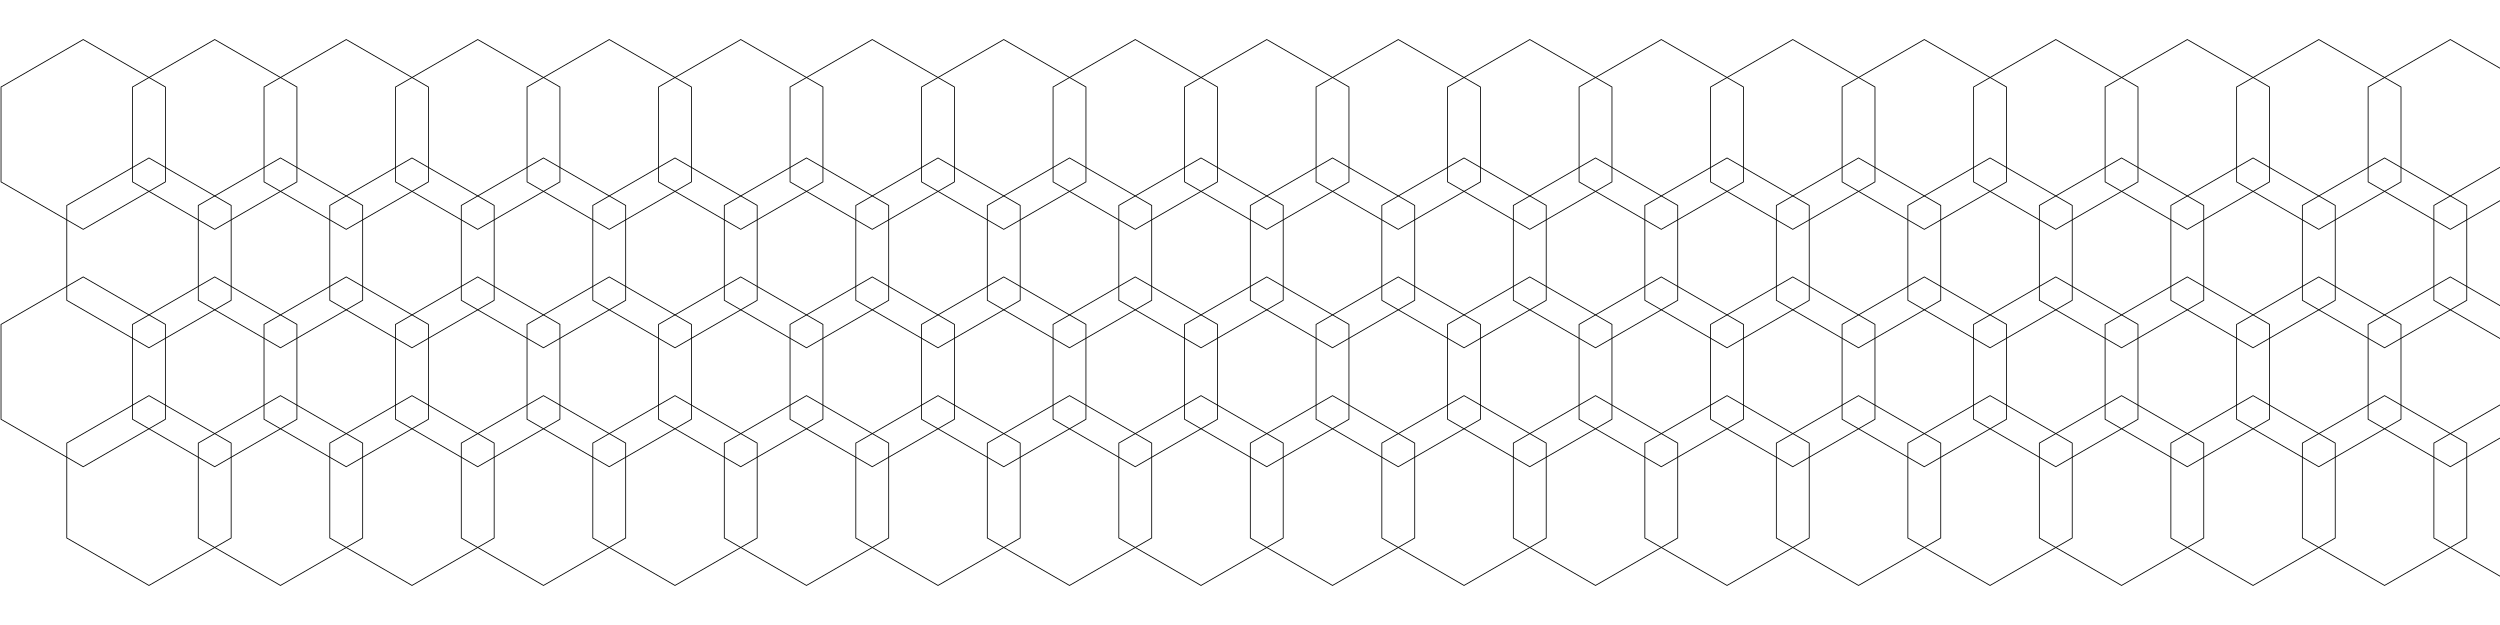
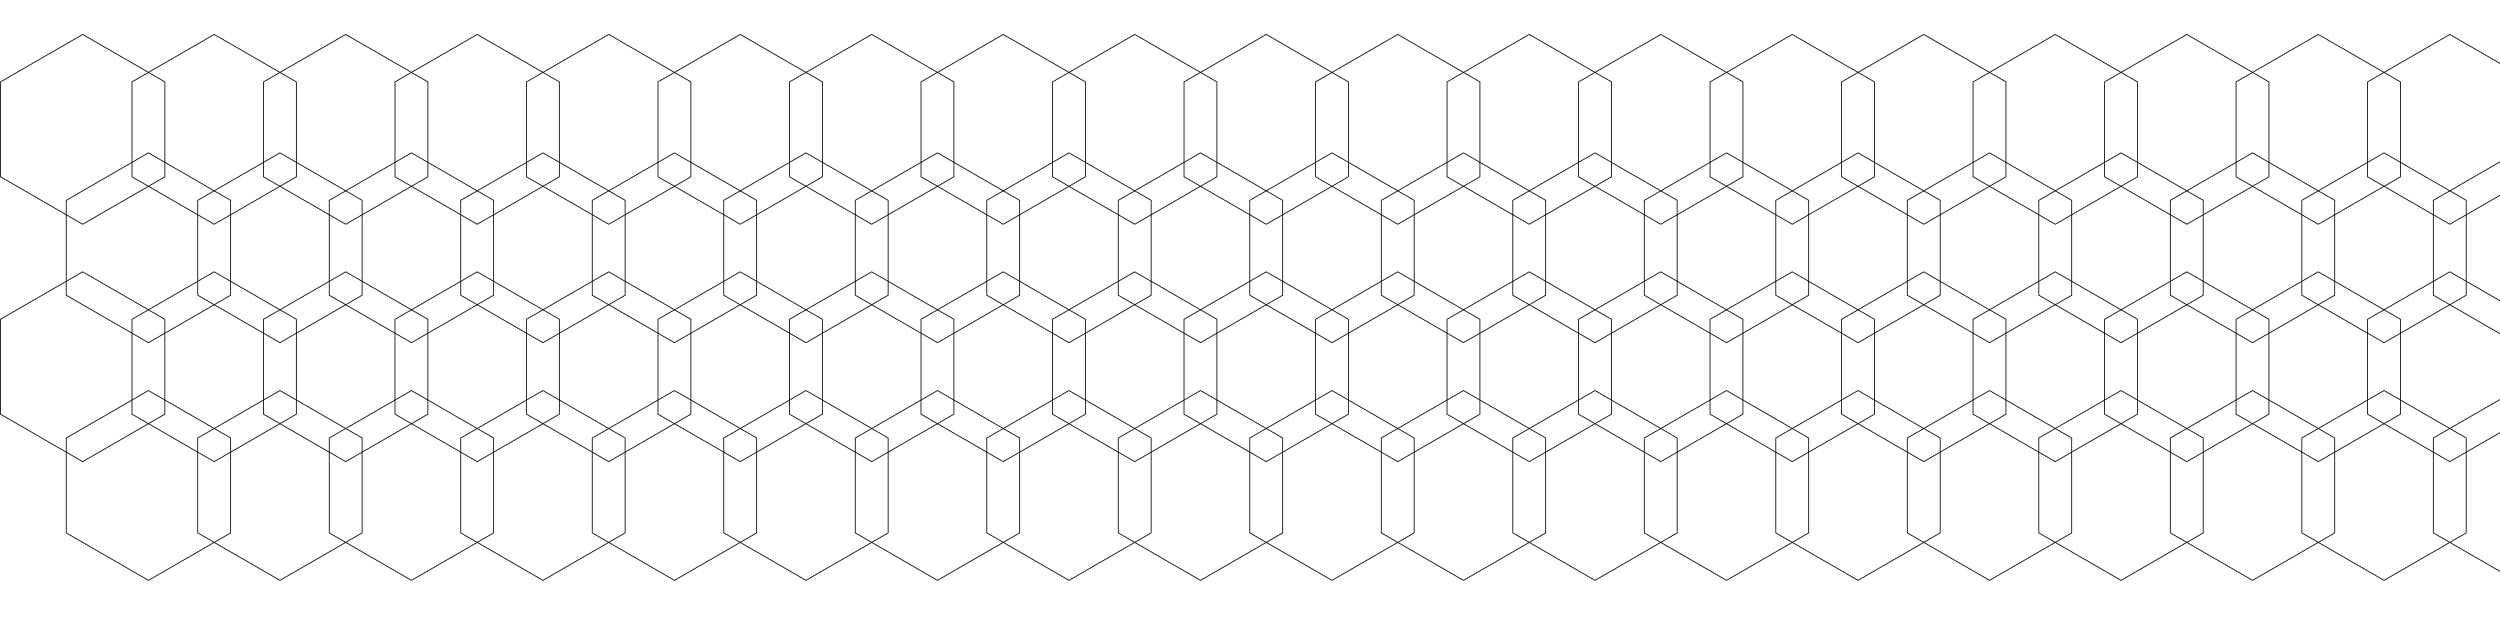
- <svg xmlns="http://www.w3.org/2000/svg" version="1.1" id="Layer_1" x="0px" y="0px" width="3200px" height="800px" viewBox="0 0 3200 800" enable-background="new 0 0 3200 800" xml:space="preserve">
+ <svg xmlns="http://www.w3.org/2000/svg" version="1.1" id="Layer_1" x="0px" y="0px" width="4096" height="1024" viewBox="0 0 4096 1024" enable-background="new 0 0 3200 800" xml:space="preserve">
  <defs id="defs10762" />
-   <g id="g11436" transform="matrix(1.006068,0,0,1.006068,-0.00468691,1.729489)">
-     <polygon transform="matrix(1.045698,0,0,1.045698,1.295193,57.93727)" id="polygon10598" points="180.013,655.266 80.014,597.531 80.014,482.061 180.013,424.326 280.014,482.061 280.014,597.531 " stroke-miterlimit="10" style="fill:none;stroke:#000000;stroke-miterlimit:10" />
-     <polygon transform="matrix(1.045698,0,0,1.045698,1.295193,57.93727)" id="polygon10600" points="340.013,655.266 240.014,597.531 240.014,482.061 340.013,424.326 440.014,482.061 440.014,597.531 " stroke-miterlimit="10" style="fill:none;stroke:#000000;stroke-miterlimit:10" />
-     <polygon transform="matrix(1.045698,0,0,1.045698,1.295193,57.93727)" id="polygon10602" points="500.013,655.266 400.014,597.531 400.014,482.061 500.013,424.326 600.014,482.061 600.014,597.531 " stroke-miterlimit="10" style="fill:none;stroke:#000000;stroke-miterlimit:10" />
-     <polygon transform="matrix(1.045698,0,0,1.045698,1.295193,57.93727)" id="polygon10604" points="660.014,655.266 560.014,597.531 560.014,482.061 660.014,424.326 760.014,482.061 760.014,597.531 " stroke-miterlimit="10" style="fill:none;stroke:#000000;stroke-miterlimit:10" />
-     <polygon transform="matrix(1.045698,0,0,1.045698,1.295193,57.93727)" id="polygon10606" points="820.013,655.266 720.014,597.531 720.014,482.061 820.013,424.326 920.014,482.061 920.014,597.531 " stroke-miterlimit="10" style="fill:none;stroke:#000000;stroke-miterlimit:10" />
-     <polygon transform="matrix(1.045698,0,0,1.045698,1.295193,57.93727)" id="polygon10608" points="980.013,655.266 880.014,597.531 880.014,482.061 980.013,424.326 1080.014,482.061 1080.014,597.531 " stroke-miterlimit="10" style="fill:none;stroke:#000000;stroke-miterlimit:10" />
-     <polygon transform="matrix(1.045698,0,0,1.045698,1.295193,57.93727)" id="polygon10610" points="1140.014,655.266 1040.014,597.531 1040.014,482.061 1140.014,424.326 1240.014,482.061 1240.014,597.531 " stroke-miterlimit="10" style="fill:none;stroke:#000000;stroke-miterlimit:10" />
-     <polygon transform="matrix(1.045698,0,0,1.045698,1.295193,57.93727)" id="polygon10612" points="1300.014,655.266 1200.014,597.531 1200.014,482.061 1300.014,424.326 1400.014,482.061 1400.014,597.531 " stroke-miterlimit="10" style="fill:none;stroke:#000000;stroke-miterlimit:10" />
-     <polygon transform="matrix(1.045698,0,0,1.045698,1.295193,57.93727)" id="polygon10614" points="1460.013,655.266 1360.014,597.531 1360.014,482.061 1460.013,424.326 1560.014,482.061 1560.014,597.531 " stroke-miterlimit="10" style="fill:none;stroke:#000000;stroke-miterlimit:10" />
-     <polygon transform="matrix(1.045698,0,0,1.045698,1.295193,57.93727)" id="polygon10616" points="1620.014,655.266 1520.014,597.531 1520.014,482.061 1620.014,424.326 1720.014,482.061 1720.014,597.531 " stroke-miterlimit="10" style="fill:none;stroke:#000000;stroke-miterlimit:10" />
-     <polygon transform="matrix(1.045698,0,0,1.045698,1.295193,57.93727)" id="polygon10618" points="1780.014,655.266 1680.014,597.531 1680.014,482.061 1780.014,424.326 1880.014,482.061 1880.014,597.531 " stroke-miterlimit="10" style="fill:none;stroke:#000000;stroke-miterlimit:10" />
-     <polygon transform="matrix(1.045698,0,0,1.045698,1.295193,57.93727)" id="polygon10620" points="1940.014,655.266 1840.014,597.531 1840.014,482.061 1940.014,424.326 2040.014,482.061 2040.014,597.531 " stroke-miterlimit="10" style="fill:none;stroke:#000000;stroke-miterlimit:10" />
-     <polygon transform="matrix(1.045698,0,0,1.045698,1.295193,57.93727)" id="polygon10622" points="2100.014,655.266 2000.014,597.531 2000.014,482.061 2100.014,424.326 2200.014,482.061 2200.014,597.531 " stroke-miterlimit="10" style="fill:none;stroke:#000000;stroke-miterlimit:10" />
-     <polygon transform="matrix(1.045698,0,0,1.045698,1.295193,57.93727)" id="polygon10624" points="2260.014,655.266 2160.014,597.531 2160.014,482.061 2260.014,424.326 2360.014,482.061 2360.014,597.531 " stroke-miterlimit="10" style="fill:none;stroke:#000000;stroke-miterlimit:10" />
-     <polygon transform="matrix(1.045698,0,0,1.045698,1.295193,57.93727)" id="polygon10626" points="2420.014,655.266 2320.014,597.531 2320.014,482.061 2420.014,424.326 2520.014,482.061 2520.014,597.531 " stroke-miterlimit="10" style="fill:none;stroke:#000000;stroke-miterlimit:10" />
-     <polygon transform="matrix(1.045698,0,0,1.045698,1.295193,57.93727)" id="polygon10628" points="2580.014,655.266 2480.014,597.531 2480.014,482.061 2580.014,424.326 2680.014,482.061 2680.014,597.531 " stroke-miterlimit="10" style="fill:none;stroke:#000000;stroke-miterlimit:10" />
-     <polygon transform="matrix(1.045698,0,0,1.045698,1.295193,57.93727)" id="polygon10630" points="2740.014,655.266 2640.014,597.531 2640.014,482.061 2740.014,424.326 2840.014,482.061 2840.014,597.531 " stroke-miterlimit="10" style="fill:none;stroke:#000000;stroke-miterlimit:10" />
-     <polygon transform="matrix(1.045698,0,0,1.045698,1.295193,57.93727)" id="polygon10632" points="2900.014,655.266 2800.014,597.531 2800.014,482.061 2900.014,424.326 3000.014,482.061 3000.014,597.531 " stroke-miterlimit="10" style="fill:none;stroke:#000000;stroke-miterlimit:10" />
-     <polygon transform="matrix(1.045698,0,0,1.045698,1.295193,57.93727)" id="polygon10634" points="3060.014,655.266 2960.014,597.531 2960.014,482.061 3060.014,424.326 3160.014,482.061 3160.014,597.531 " stroke-miterlimit="10" style="fill:none;stroke:#000000;stroke-miterlimit:10" />
-     <polygon style="fill:none;stroke:#000000;stroke-miterlimit:10" transform="matrix(1.045698,0,0,1.045698,1.295193,57.93727)" stroke-miterlimit="10" points="200,337.619 200,453.09 100,510.824 0,453.09 0,337.619 100,279.884 " id="polygon10638" />
-     <polygon style="fill:none;stroke:#000000;stroke-miterlimit:10" transform="matrix(1.045698,0,0,1.045698,1.295193,57.93727)" stroke-miterlimit="10" points="360,337.619 360,453.09 260,510.824 160,453.09 160,337.619 260,279.884 " id="polygon10640" />
-     <polygon style="fill:none;stroke:#000000;stroke-miterlimit:10" transform="matrix(1.045698,0,0,1.045698,1.295193,57.93727)" stroke-miterlimit="10" points="520,337.619 520,453.09 420,510.824 320,453.09 320,337.619 420,279.884 " id="polygon10642" />
-     <polygon style="fill:none;stroke:#000000;stroke-miterlimit:10" transform="matrix(1.045698,0,0,1.045698,1.295193,57.93727)" stroke-miterlimit="10" points="680,337.619 680,453.09 580,510.824 480,453.09 480,337.619 580,279.884 " id="polygon10644" />
-     <polygon style="fill:none;stroke:#000000;stroke-miterlimit:10" transform="matrix(1.045698,0,0,1.045698,1.295193,57.93727)" stroke-miterlimit="10" points="840,337.619 840,453.09 740,510.824 640,453.09 640,337.619 740,279.884 " id="polygon10646" />
-     <polygon style="fill:none;stroke:#000000;stroke-miterlimit:10" transform="matrix(1.045698,0,0,1.045698,1.295193,57.93727)" stroke-miterlimit="10" points="1000,337.619 1000,453.09 900,510.824 800,453.09 800,337.619 900,279.884 " id="polygon10648" />
-     <polygon style="fill:none;stroke:#000000;stroke-miterlimit:10" transform="matrix(1.045698,0,0,1.045698,1.295193,57.93727)" stroke-miterlimit="10" points="1160,337.619 1160,453.09 1060,510.824 960,453.09 960,337.619 1060,279.884 " id="polygon10650" />
-     <polygon style="fill:none;stroke:#000000;stroke-miterlimit:10" transform="matrix(1.045698,0,0,1.045698,1.295193,57.93727)" stroke-miterlimit="10" points="1320,337.619 1320,453.09 1220,510.824 1120,453.09 1120,337.619 1220,279.884 " id="polygon10652" />
-     <polygon style="fill:none;stroke:#000000;stroke-miterlimit:10" transform="matrix(1.045698,0,0,1.045698,1.295193,57.93727)" stroke-miterlimit="10" points="1480,337.619 1480,453.09 1380,510.824 1280,453.09 1280,337.619 1380,279.884 " id="polygon10654" />
-     <polygon style="fill:none;stroke:#000000;stroke-miterlimit:10" transform="matrix(1.045698,0,0,1.045698,1.295193,57.93727)" stroke-miterlimit="10" points="1640,337.619 1640,453.09 1540,510.824 1440,453.09 1440,337.619 1540,279.884 " id="polygon10656" />
-     <polygon style="fill:none;stroke:#000000;stroke-miterlimit:10" transform="matrix(1.045698,0,0,1.045698,1.295193,57.93727)" stroke-miterlimit="10" points="1800,337.619 1800,453.09 1700,510.824 1600,453.09 1600,337.619 1700,279.884 " id="polygon10658" />
-     <polygon style="fill:none;stroke:#000000;stroke-miterlimit:10" transform="matrix(1.045698,0,0,1.045698,1.295193,57.93727)" stroke-miterlimit="10" points="1960,337.619 1960,453.09 1860,510.824 1760,453.09 1760,337.619 1860,279.884 " id="polygon10660" />
-     <polygon style="fill:none;stroke:#000000;stroke-miterlimit:10" transform="matrix(1.045698,0,0,1.045698,1.295193,57.93727)" stroke-miterlimit="10" points="2120,337.619 2120,453.09 2020,510.824 1920,453.09 1920,337.619 2020,279.884 " id="polygon10662" />
-     <polygon style="fill:none;stroke:#000000;stroke-miterlimit:10" transform="matrix(1.045698,0,0,1.045698,1.295193,57.93727)" stroke-miterlimit="10" points="2280,337.619 2280,453.09 2180,510.824 2080,453.09 2080,337.619 2180,279.884 " id="polygon10664" />
-     <polygon style="fill:none;stroke:#000000;stroke-miterlimit:10" transform="matrix(1.045698,0,0,1.045698,1.295193,57.93727)" stroke-miterlimit="10" points="2440,337.619 2440,453.09 2340,510.824 2240,453.09 2240,337.619 2340,279.884 " id="polygon10666" />
-     <polygon style="fill:none;stroke:#000000;stroke-miterlimit:10" transform="matrix(1.045698,0,0,1.045698,1.295193,57.93727)" stroke-miterlimit="10" points="2600,337.619 2600,453.09 2500,510.824 2400,453.09 2400,337.619 2500,279.884 " id="polygon10668" />
-     <polygon style="fill:none;stroke:#000000;stroke-miterlimit:10" transform="matrix(1.045698,0,0,1.045698,1.295193,57.93727)" stroke-miterlimit="10" points="2760,337.619 2760,453.09 2660,510.824 2560,453.09 2560,337.619 2660,279.884 " id="polygon10670" />
-     <polygon style="fill:none;stroke:#000000;stroke-miterlimit:10" transform="matrix(1.045698,0,0,1.045698,1.295193,57.93727)" stroke-miterlimit="10" points="2920,337.619 2920,453.09 2820,510.824 2720,453.09 2720,337.619 2820,279.884 " id="polygon10672" />
-     <polygon style="fill:none;stroke:#000000;stroke-miterlimit:10" transform="matrix(1.045698,0,0,1.045698,1.295193,57.93727)" stroke-miterlimit="10" points="3080,337.619 3080,453.09 2980,510.824 2880,453.09 2880,337.619 2980,279.884 " id="polygon10674" />
-     <polygon transform="matrix(1.045698,0,0,1.045698,1.295193,57.93727)" id="polygon10680" points="180.013,366.089 80.014,308.355 80.014,192.884 180.013,135.15 280.014,192.884 280.014,308.355 " stroke-miterlimit="10" style="fill:none;stroke:#000000;stroke-miterlimit:10" />
-     <polygon transform="matrix(1.045698,0,0,1.045698,1.295193,57.93727)" id="polygon10682" points="340.013,366.089 240.014,308.355 240.014,192.884 340.013,135.15 440.014,192.884 440.014,308.355 " stroke-miterlimit="10" style="fill:none;stroke:#000000;stroke-miterlimit:10" />
-     <polygon transform="matrix(1.045698,0,0,1.045698,1.295193,57.93727)" id="polygon10684" points="500.013,366.089 400.014,308.355 400.014,192.884 500.013,135.15 600.014,192.884 600.014,308.355 " stroke-miterlimit="10" style="fill:none;stroke:#000000;stroke-miterlimit:10" />
-     <polygon transform="matrix(1.045698,0,0,1.045698,1.295193,57.93727)" id="polygon10686" points="660.014,366.089 560.014,308.355 560.014,192.884 660.014,135.15 760.014,192.884 760.014,308.355 " stroke-miterlimit="10" style="fill:none;stroke:#000000;stroke-miterlimit:10" />
-     <polygon transform="matrix(1.045698,0,0,1.045698,1.295193,57.93727)" id="polygon10688" points="820.013,366.089 720.014,308.355 720.014,192.884 820.013,135.15 920.014,192.884 920.014,308.355 " stroke-miterlimit="10" style="fill:none;stroke:#000000;stroke-miterlimit:10" />
-     <polygon transform="matrix(1.045698,0,0,1.045698,1.295193,57.93727)" id="polygon10690" points="980.013,366.089 880.014,308.355 880.014,192.884 980.013,135.15 1080.014,192.884 1080.014,308.355 " stroke-miterlimit="10" style="fill:none;stroke:#000000;stroke-miterlimit:10" />
-     <polygon transform="matrix(1.045698,0,0,1.045698,1.295193,57.93727)" id="polygon10692" points="1140.014,366.089 1040.014,308.355 1040.014,192.884 1140.014,135.15 1240.014,192.884 1240.014,308.355 " stroke-miterlimit="10" style="fill:none;stroke:#000000;stroke-miterlimit:10" />
-     <polygon transform="matrix(1.045698,0,0,1.045698,1.295193,57.93727)" id="polygon10694" points="1300.014,366.089 1200.014,308.355 1200.014,192.884 1300.014,135.15 1400.014,192.884 1400.014,308.355 " stroke-miterlimit="10" style="fill:none;stroke:#000000;stroke-miterlimit:10" />
-     <polygon transform="matrix(1.045698,0,0,1.045698,1.295193,57.93727)" id="polygon10696" points="1460.013,366.089 1360.014,308.355 1360.014,192.884 1460.013,135.15 1560.014,192.884 1560.014,308.355 " stroke-miterlimit="10" style="fill:none;stroke:#000000;stroke-miterlimit:10" />
-     <polygon transform="matrix(1.045698,0,0,1.045698,1.295193,57.93727)" id="polygon10698" points="1620.014,366.089 1520.014,308.355 1520.014,192.884 1620.014,135.15 1720.014,192.884 1720.014,308.355 " stroke-miterlimit="10" style="fill:none;stroke:#000000;stroke-miterlimit:10" />
-     <polygon transform="matrix(1.045698,0,0,1.045698,1.295193,57.93727)" id="polygon10700" points="1780.014,366.089 1680.014,308.355 1680.014,192.884 1780.014,135.15 1880.014,192.884 1880.014,308.355 " stroke-miterlimit="10" style="fill:none;stroke:#000000;stroke-miterlimit:10" />
-     <polygon transform="matrix(1.045698,0,0,1.045698,1.295193,57.93727)" id="polygon10702" points="1940.014,366.089 1840.014,308.355 1840.014,192.884 1940.014,135.15 2040.014,192.884 2040.014,308.355 " stroke-miterlimit="10" style="fill:none;stroke:#000000;stroke-miterlimit:10" />
-     <polygon transform="matrix(1.045698,0,0,1.045698,1.295193,57.93727)" id="polygon10704" points="2100.014,366.089 2000.014,308.355 2000.014,192.884 2100.014,135.15 2200.014,192.884 2200.014,308.355 " stroke-miterlimit="10" style="fill:none;stroke:#000000;stroke-miterlimit:10" />
-     <polygon transform="matrix(1.045698,0,0,1.045698,1.295193,57.93727)" id="polygon10706" points="2260.014,366.089 2160.014,308.355 2160.014,192.884 2260.014,135.15 2360.014,192.884 2360.014,308.355 " stroke-miterlimit="10" style="fill:none;stroke:#000000;stroke-miterlimit:10" />
-     <polygon transform="matrix(1.045698,0,0,1.045698,1.295193,57.93727)" id="polygon10708" points="2420.014,366.089 2320.014,308.355 2320.014,192.884 2420.014,135.15 2520.014,192.884 2520.014,308.355 " stroke-miterlimit="10" style="fill:none;stroke:#000000;stroke-miterlimit:10" />
-     <polygon transform="matrix(1.045698,0,0,1.045698,1.295193,57.93727)" id="polygon10710" points="2580.014,366.089 2480.014,308.355 2480.014,192.884 2580.014,135.15 2680.014,192.884 2680.014,308.355 " stroke-miterlimit="10" style="fill:none;stroke:#000000;stroke-miterlimit:10" />
-     <polygon transform="matrix(1.045698,0,0,1.045698,1.295193,57.93727)" id="polygon10712" points="2740.014,366.089 2640.014,308.355 2640.014,192.884 2740.014,135.15 2840.014,192.884 2840.014,308.355 " stroke-miterlimit="10" style="fill:none;stroke:#000000;stroke-miterlimit:10" />
-     <polygon transform="matrix(1.045698,0,0,1.045698,1.295193,57.93727)" id="polygon10714" points="2900.014,366.089 2800.014,308.355 2800.014,192.884 2900.014,135.15 3000.014,192.884 3000.014,308.355 " stroke-miterlimit="10" style="fill:none;stroke:#000000;stroke-miterlimit:10" />
-     <polygon transform="matrix(1.045698,0,0,1.045698,1.295193,57.93727)" id="polygon10716" points="3060.014,366.089 2960.014,308.355 2960.014,192.884 3060.014,135.15 3160.014,192.884 3160.014,308.355 " stroke-miterlimit="10" style="fill:none;stroke:#000000;stroke-miterlimit:10" />
-     <polygon style="fill:none;stroke:#000000;stroke-miterlimit:10" transform="matrix(1.045698,0,0,1.045698,1.295193,57.93727)" stroke-miterlimit="10" points="200.014,48.794 200.014,164.265 100.013,222 0.014,164.265 0.014,48.794 100.013,-8.94 " id="polygon10720" />
-     <polygon style="fill:none;stroke:#000000;stroke-miterlimit:10" transform="matrix(1.045698,0,0,1.045698,1.295193,57.93727)" stroke-miterlimit="10" points="360.014,48.794 360.014,164.265 260.013,222 160.014,164.265 160.014,48.794 260.013,-8.94 " id="polygon10722" />
-     <polygon style="fill:none;stroke:#000000;stroke-miterlimit:10" transform="matrix(1.045698,0,0,1.045698,1.295193,57.93727)" stroke-miterlimit="10" points="520.014,48.794 520.014,164.265 420.013,222 320.014,164.265 320.014,48.794 420.013,-8.94 " id="polygon10724" />
-     <polygon style="fill:none;stroke:#000000;stroke-miterlimit:10" transform="matrix(1.045698,0,0,1.045698,1.295193,57.93727)" stroke-miterlimit="10" points="680.014,48.794 680.014,164.265 580.014,222 480.014,164.265 480.014,48.794 580.014,-8.94 " id="polygon10726" />
-     <polygon style="fill:none;stroke:#000000;stroke-miterlimit:10" transform="matrix(1.045698,0,0,1.045698,1.295193,57.93727)" stroke-miterlimit="10" points="840.014,48.794 840.014,164.265 740.013,222 640.014,164.265 640.014,48.794 740.013,-8.94 " id="polygon10728" />
-     <polygon style="fill:none;stroke:#000000;stroke-miterlimit:10" transform="matrix(1.045698,0,0,1.045698,1.295193,57.93727)" stroke-miterlimit="10" points="1000.014,48.794 1000.014,164.265 900.013,222 800.014,164.265 800.014,48.794 900.013,-8.94 " id="polygon10730" />
-     <polygon style="fill:none;stroke:#000000;stroke-miterlimit:10" transform="matrix(1.045698,0,0,1.045698,1.295193,57.93727)" stroke-miterlimit="10" points="1160.014,48.794 1160.014,164.265 1060.014,222 960.014,164.265 960.014,48.794 1060.014,-8.94 " id="polygon10732" />
-     <polygon style="fill:none;stroke:#000000;stroke-miterlimit:10" transform="matrix(1.045698,0,0,1.045698,1.295193,57.93727)" stroke-miterlimit="10" points="1320.014,48.794 1320.014,164.265 1220.014,222 1120.014,164.265 1120.014,48.794 1220.014,-8.94 " id="polygon10734" />
-     <polygon style="fill:none;stroke:#000000;stroke-miterlimit:10" transform="matrix(1.045698,0,0,1.045698,1.295193,57.93727)" stroke-miterlimit="10" points="1480.014,48.794 1480.014,164.265 1380.013,222 1280.014,164.265 1280.014,48.794 1380.013,-8.94 " id="polygon10736" />
-     <polygon style="fill:none;stroke:#000000;stroke-miterlimit:10" transform="matrix(1.045698,0,0,1.045698,1.295193,57.93727)" stroke-miterlimit="10" points="1640.014,48.794 1640.014,164.265 1540.013,222 1440.014,164.265 1440.014,48.794 1540.013,-8.94 " id="polygon10738" />
-     <polygon style="fill:none;stroke:#000000;stroke-miterlimit:10" transform="matrix(1.045698,0,0,1.045698,1.295193,57.93727)" stroke-miterlimit="10" points="1800.014,48.794 1800.014,164.265 1700.014,222 1600.014,164.265 1600.014,48.794 1700.014,-8.94 " id="polygon10740" />
-     <polygon style="fill:none;stroke:#000000;stroke-miterlimit:10" transform="matrix(1.045698,0,0,1.045698,1.295193,57.93727)" stroke-miterlimit="10" points="1960.014,48.794 1960.014,164.265 1860.014,222 1760.014,164.265 1760.014,48.794 1860.014,-8.94 " id="polygon10742" />
-     <polygon style="fill:none;stroke:#000000;stroke-miterlimit:10" transform="matrix(1.045698,0,0,1.045698,1.295193,57.93727)" stroke-miterlimit="10" points="2120.014,48.794 2120.014,164.265 2020.014,222 1920.014,164.265 1920.014,48.794 2020.014,-8.94 " id="polygon10744" />
-     <polygon style="fill:none;stroke:#000000;stroke-miterlimit:10" transform="matrix(1.045698,0,0,1.045698,1.295193,57.93727)" stroke-miterlimit="10" points="2280.014,48.794 2280.014,164.265 2180.014,222 2080.014,164.265 2080.014,48.794 2180.014,-8.94 " id="polygon10746" />
-     <polygon style="fill:none;stroke:#000000;stroke-miterlimit:10" transform="matrix(1.045698,0,0,1.045698,1.295193,57.93727)" stroke-miterlimit="10" points="2440.014,48.794 2440.014,164.265 2340.014,222 2240.014,164.265 2240.014,48.794 2340.014,-8.94 " id="polygon10748" />
-     <polygon style="fill:none;stroke:#000000;stroke-miterlimit:10" transform="matrix(1.045698,0,0,1.045698,1.295193,57.93727)" stroke-miterlimit="10" points="2600.014,48.794 2600.014,164.265 2500.014,222 2400.014,164.265 2400.014,48.794 2500.014,-8.94 " id="polygon10750" />
-     <polygon style="fill:none;stroke:#000000;stroke-miterlimit:10" transform="matrix(1.045698,0,0,1.045698,1.295193,57.93727)" stroke-miterlimit="10" points="2760.014,48.794 2760.014,164.265 2660.014,222 2560.014,164.265 2560.014,48.794 2660.014,-8.94 " id="polygon10752" />
-     <polygon style="fill:none;stroke:#000000;stroke-miterlimit:10" transform="matrix(1.045698,0,0,1.045698,1.295193,57.93727)" stroke-miterlimit="10" points="2920.014,48.794 2920.014,164.265 2820.014,222 2720.014,164.265 2720.014,48.794 2820.014,-8.94 " id="polygon10754" />
-     <polygon style="fill:none;stroke:#000000;stroke-miterlimit:10" transform="matrix(1.045698,0,0,1.045698,1.295193,57.93727)" stroke-miterlimit="10" points="3080.014,48.794 3080.014,164.265 2980.014,222 2880.014,164.265 2880.014,48.794 2980.014,-8.94 " id="polygon10756" />
+   <g id="g11436" transform="matrix(1.287768,0,0,1.287768,-0.8990351,-6.140232)">
+     <polygon transform="matrix(1.045698,0,0,1.045698,1.295193,57.93727)" id="polygon10598" points="80.014,482.061 180.013,424.326 280.014,482.061 280.014,597.531 180.013,655.266 80.014,597.531 " stroke-miterlimit="10" style="fill:none;stroke:#000000;stroke-miterlimit:10" />
+     <polygon transform="matrix(1.045698,0,0,1.045698,1.295193,57.93727)" id="polygon10600" points="240.014,482.061 340.013,424.326 440.014,482.061 440.014,597.531 340.013,655.266 240.014,597.531 " stroke-miterlimit="10" style="fill:none;stroke:#000000;stroke-miterlimit:10" />
+     <polygon transform="matrix(1.045698,0,0,1.045698,1.295193,57.93727)" id="polygon10602" points="400.014,482.061 500.013,424.326 600.014,482.061 600.014,597.531 500.013,655.266 400.014,597.531 " stroke-miterlimit="10" style="fill:none;stroke:#000000;stroke-miterlimit:10" />
+     <polygon transform="matrix(1.045698,0,0,1.045698,1.295193,57.93727)" id="polygon10604" points="560.014,482.061 660.014,424.326 760.014,482.061 760.014,597.531 660.014,655.266 560.014,597.531 " stroke-miterlimit="10" style="fill:none;stroke:#000000;stroke-miterlimit:10" />
+     <polygon transform="matrix(1.045698,0,0,1.045698,1.295193,57.93727)" id="polygon10606" points="720.014,482.061 820.013,424.326 920.014,482.061 920.014,597.531 820.013,655.266 720.014,597.531 " stroke-miterlimit="10" style="fill:none;stroke:#000000;stroke-miterlimit:10" />
+     <polygon transform="matrix(1.045698,0,0,1.045698,1.295193,57.93727)" id="polygon10608" points="880.014,482.061 980.013,424.326 1080.014,482.061 1080.014,597.531 980.013,655.266 880.014,597.531 " stroke-miterlimit="10" style="fill:none;stroke:#000000;stroke-miterlimit:10" />
+     <polygon transform="matrix(1.045698,0,0,1.045698,1.295193,57.93727)" id="polygon10610" points="1040.014,482.061 1140.014,424.326 1240.014,482.061 1240.014,597.531 1140.014,655.266 1040.014,597.531 " stroke-miterlimit="10" style="fill:none;stroke:#000000;stroke-miterlimit:10" />
+     <polygon transform="matrix(1.045698,0,0,1.045698,1.295193,57.93727)" id="polygon10612" points="1200.014,482.061 1300.014,424.326 1400.014,482.061 1400.014,597.531 1300.014,655.266 1200.014,597.531 " stroke-miterlimit="10" style="fill:none;stroke:#000000;stroke-miterlimit:10" />
+     <polygon transform="matrix(1.045698,0,0,1.045698,1.295193,57.93727)" id="polygon10614" points="1360.014,482.061 1460.013,424.326 1560.014,482.061 1560.014,597.531 1460.013,655.266 1360.014,597.531 " stroke-miterlimit="10" style="fill:none;stroke:#000000;stroke-miterlimit:10" />
+     <polygon transform="matrix(1.045698,0,0,1.045698,1.295193,57.93727)" id="polygon10616" points="1520.014,482.061 1620.014,424.326 1720.014,482.061 1720.014,597.531 1620.014,655.266 1520.014,597.531 " stroke-miterlimit="10" style="fill:none;stroke:#000000;stroke-miterlimit:10" />
+     <polygon transform="matrix(1.045698,0,0,1.045698,1.295193,57.93727)" id="polygon10618" points="1680.014,482.061 1780.014,424.326 1880.014,482.061 1880.014,597.531 1780.014,655.266 1680.014,597.531 " stroke-miterlimit="10" style="fill:none;stroke:#000000;stroke-miterlimit:10" />
+     <polygon transform="matrix(1.045698,0,0,1.045698,1.295193,57.93727)" id="polygon10620" points="1840.014,482.061 1940.014,424.326 2040.014,482.061 2040.014,597.531 1940.014,655.266 1840.014,597.531 " stroke-miterlimit="10" style="fill:none;stroke:#000000;stroke-miterlimit:10" />
+     <polygon transform="matrix(1.045698,0,0,1.045698,1.295193,57.93727)" id="polygon10622" points="2000.014,482.061 2100.014,424.326 2200.014,482.061 2200.014,597.531 2100.014,655.266 2000.014,597.531 " stroke-miterlimit="10" style="fill:none;stroke:#000000;stroke-miterlimit:10" />
+     <polygon transform="matrix(1.045698,0,0,1.045698,1.295193,57.93727)" id="polygon10624" points="2160.014,482.061 2260.014,424.326 2360.014,482.061 2360.014,597.531 2260.014,655.266 2160.014,597.531 " stroke-miterlimit="10" style="fill:none;stroke:#000000;stroke-miterlimit:10" />
+     <polygon transform="matrix(1.045698,0,0,1.045698,1.295193,57.93727)" id="polygon10626" points="2320.014,482.061 2420.014,424.326 2520.014,482.061 2520.014,597.531 2420.014,655.266 2320.014,597.531 " stroke-miterlimit="10" style="fill:none;stroke:#000000;stroke-miterlimit:10" />
+     <polygon transform="matrix(1.045698,0,0,1.045698,1.295193,57.93727)" id="polygon10628" points="2480.014,482.061 2580.014,424.326 2680.014,482.061 2680.014,597.531 2580.014,655.266 2480.014,597.531 " stroke-miterlimit="10" style="fill:none;stroke:#000000;stroke-miterlimit:10" />
+     <polygon transform="matrix(1.045698,0,0,1.045698,1.295193,57.93727)" id="polygon10630" points="2640.014,482.061 2740.014,424.326 2840.014,482.061 2840.014,597.531 2740.014,655.266 2640.014,597.531 " stroke-miterlimit="10" style="fill:none;stroke:#000000;stroke-miterlimit:10" />
+     <polygon transform="matrix(1.045698,0,0,1.045698,1.295193,57.93727)" id="polygon10632" points="2800.014,482.061 2900.014,424.326 3000.014,482.061 3000.014,597.531 2900.014,655.266 2800.014,597.531 " stroke-miterlimit="10" style="fill:none;stroke:#000000;stroke-miterlimit:10" />
+     <polygon transform="matrix(1.045698,0,0,1.045698,1.295193,57.93727)" id="polygon10634" points="2960.014,482.061 3060.014,424.326 3160.014,482.061 3160.014,597.531 3060.014,655.266 2960.014,597.531 " stroke-miterlimit="10" style="fill:none;stroke:#000000;stroke-miterlimit:10" />
+     <polygon style="fill:none;stroke:#000000;stroke-miterlimit:10" transform="matrix(1.045698,0,0,1.045698,1.295193,57.93727)" stroke-miterlimit="10" points="100,510.824 0,453.09 0,337.619 100,279.884 200,337.619 200,453.09 " id="polygon10638" />
+     <polygon style="fill:none;stroke:#000000;stroke-miterlimit:10" transform="matrix(1.045698,0,0,1.045698,1.295193,57.93727)" stroke-miterlimit="10" points="260,510.824 160,453.09 160,337.619 260,279.884 360,337.619 360,453.09 " id="polygon10640" />
+     <polygon style="fill:none;stroke:#000000;stroke-miterlimit:10" transform="matrix(1.045698,0,0,1.045698,1.295193,57.93727)" stroke-miterlimit="10" points="420,510.824 320,453.09 320,337.619 420,279.884 520,337.619 520,453.09 " id="polygon10642" />
+     <polygon style="fill:none;stroke:#000000;stroke-miterlimit:10" transform="matrix(1.045698,0,0,1.045698,1.295193,57.93727)" stroke-miterlimit="10" points="580,510.824 480,453.09 480,337.619 580,279.884 680,337.619 680,453.09 " id="polygon10644" />
+     <polygon style="fill:none;stroke:#000000;stroke-miterlimit:10" transform="matrix(1.045698,0,0,1.045698,1.295193,57.93727)" stroke-miterlimit="10" points="740,510.824 640,453.09 640,337.619 740,279.884 840,337.619 840,453.09 " id="polygon10646" />
+     <polygon style="fill:none;stroke:#000000;stroke-miterlimit:10" transform="matrix(1.045698,0,0,1.045698,1.295193,57.93727)" stroke-miterlimit="10" points="900,510.824 800,453.09 800,337.619 900,279.884 1000,337.619 1000,453.09 " id="polygon10648" />
+     <polygon style="fill:none;stroke:#000000;stroke-miterlimit:10" transform="matrix(1.045698,0,0,1.045698,1.295193,57.93727)" stroke-miterlimit="10" points="1060,510.824 960,453.09 960,337.619 1060,279.884 1160,337.619 1160,453.09 " id="polygon10650" />
+     <polygon style="fill:none;stroke:#000000;stroke-miterlimit:10" transform="matrix(1.045698,0,0,1.045698,1.295193,57.93727)" stroke-miterlimit="10" points="1220,510.824 1120,453.09 1120,337.619 1220,279.884 1320,337.619 1320,453.09 " id="polygon10652" />
+     <polygon style="fill:none;stroke:#000000;stroke-miterlimit:10" transform="matrix(1.045698,0,0,1.045698,1.295193,57.93727)" stroke-miterlimit="10" points="1380,510.824 1280,453.09 1280,337.619 1380,279.884 1480,337.619 1480,453.09 " id="polygon10654" />
+     <polygon style="fill:none;stroke:#000000;stroke-miterlimit:10" transform="matrix(1.045698,0,0,1.045698,1.295193,57.93727)" stroke-miterlimit="10" points="1540,510.824 1440,453.09 1440,337.619 1540,279.884 1640,337.619 1640,453.09 " id="polygon10656" />
+     <polygon style="fill:none;stroke:#000000;stroke-miterlimit:10" transform="matrix(1.045698,0,0,1.045698,1.295193,57.93727)" stroke-miterlimit="10" points="1700,510.824 1600,453.09 1600,337.619 1700,279.884 1800,337.619 1800,453.09 " id="polygon10658" />
+     <polygon style="fill:none;stroke:#000000;stroke-miterlimit:10" transform="matrix(1.045698,0,0,1.045698,1.295193,57.93727)" stroke-miterlimit="10" points="1860,510.824 1760,453.09 1760,337.619 1860,279.884 1960,337.619 1960,453.09 " id="polygon10660" />
+     <polygon style="fill:none;stroke:#000000;stroke-miterlimit:10" transform="matrix(1.045698,0,0,1.045698,1.295193,57.93727)" stroke-miterlimit="10" points="2020,510.824 1920,453.09 1920,337.619 2020,279.884 2120,337.619 2120,453.09 " id="polygon10662" />
+     <polygon style="fill:none;stroke:#000000;stroke-miterlimit:10" transform="matrix(1.045698,0,0,1.045698,1.295193,57.93727)" stroke-miterlimit="10" points="2180,510.824 2080,453.09 2080,337.619 2180,279.884 2280,337.619 2280,453.09 " id="polygon10664" />
+     <polygon style="fill:none;stroke:#000000;stroke-miterlimit:10" transform="matrix(1.045698,0,0,1.045698,1.295193,57.93727)" stroke-miterlimit="10" points="2340,510.824 2240,453.09 2240,337.619 2340,279.884 2440,337.619 2440,453.09 " id="polygon10666" />
+     <polygon style="fill:none;stroke:#000000;stroke-miterlimit:10" transform="matrix(1.045698,0,0,1.045698,1.295193,57.93727)" stroke-miterlimit="10" points="2500,510.824 2400,453.09 2400,337.619 2500,279.884 2600,337.619 2600,453.09 " id="polygon10668" />
+     <polygon style="fill:none;stroke:#000000;stroke-miterlimit:10" transform="matrix(1.045698,0,0,1.045698,1.295193,57.93727)" stroke-miterlimit="10" points="2660,510.824 2560,453.09 2560,337.619 2660,279.884 2760,337.619 2760,453.09 " id="polygon10670" />
+     <polygon style="fill:none;stroke:#000000;stroke-miterlimit:10" transform="matrix(1.045698,0,0,1.045698,1.295193,57.93727)" stroke-miterlimit="10" points="2820,510.824 2720,453.09 2720,337.619 2820,279.884 2920,337.619 2920,453.09 " id="polygon10672" />
+     <polygon style="fill:none;stroke:#000000;stroke-miterlimit:10" transform="matrix(1.045698,0,0,1.045698,1.295193,57.93727)" stroke-miterlimit="10" points="2980,510.824 2880,453.09 2880,337.619 2980,279.884 3080,337.619 3080,453.09 " id="polygon10674" />
+     <polygon transform="matrix(1.045698,0,0,1.045698,1.295193,57.93727)" id="polygon10680" points="80.014,192.884 180.013,135.15 280.014,192.884 280.014,308.355 180.013,366.089 80.014,308.355 " stroke-miterlimit="10" style="fill:none;stroke:#000000;stroke-miterlimit:10" />
+     <polygon transform="matrix(1.045698,0,0,1.045698,1.295193,57.93727)" id="polygon10682" points="240.014,192.884 340.013,135.15 440.014,192.884 440.014,308.355 340.013,366.089 240.014,308.355 " stroke-miterlimit="10" style="fill:none;stroke:#000000;stroke-miterlimit:10" />
+     <polygon transform="matrix(1.045698,0,0,1.045698,1.295193,57.93727)" id="polygon10684" points="400.014,192.884 500.013,135.15 600.014,192.884 600.014,308.355 500.013,366.089 400.014,308.355 " stroke-miterlimit="10" style="fill:none;stroke:#000000;stroke-miterlimit:10" />
+     <polygon transform="matrix(1.045698,0,0,1.045698,1.295193,57.93727)" id="polygon10686" points="560.014,192.884 660.014,135.15 760.014,192.884 760.014,308.355 660.014,366.089 560.014,308.355 " stroke-miterlimit="10" style="fill:none;stroke:#000000;stroke-miterlimit:10" />
+     <polygon transform="matrix(1.045698,0,0,1.045698,1.295193,57.93727)" id="polygon10688" points="720.014,192.884 820.013,135.15 920.014,192.884 920.014,308.355 820.013,366.089 720.014,308.355 " stroke-miterlimit="10" style="fill:none;stroke:#000000;stroke-miterlimit:10" />
+     <polygon transform="matrix(1.045698,0,0,1.045698,1.295193,57.93727)" id="polygon10690" points="880.014,192.884 980.013,135.15 1080.014,192.884 1080.014,308.355 980.013,366.089 880.014,308.355 " stroke-miterlimit="10" style="fill:none;stroke:#000000;stroke-miterlimit:10" />
+     <polygon transform="matrix(1.045698,0,0,1.045698,1.295193,57.93727)" id="polygon10692" points="1040.014,192.884 1140.014,135.15 1240.014,192.884 1240.014,308.355 1140.014,366.089 1040.014,308.355 " stroke-miterlimit="10" style="fill:none;stroke:#000000;stroke-miterlimit:10" />
+     <polygon transform="matrix(1.045698,0,0,1.045698,1.295193,57.93727)" id="polygon10694" points="1200.014,192.884 1300.014,135.15 1400.014,192.884 1400.014,308.355 1300.014,366.089 1200.014,308.355 " stroke-miterlimit="10" style="fill:none;stroke:#000000;stroke-miterlimit:10" />
+     <polygon transform="matrix(1.045698,0,0,1.045698,1.295193,57.93727)" id="polygon10696" points="1360.014,192.884 1460.013,135.15 1560.014,192.884 1560.014,308.355 1460.013,366.089 1360.014,308.355 " stroke-miterlimit="10" style="fill:none;stroke:#000000;stroke-miterlimit:10" />
+     <polygon transform="matrix(1.045698,0,0,1.045698,1.295193,57.93727)" id="polygon10698" points="1520.014,192.884 1620.014,135.15 1720.014,192.884 1720.014,308.355 1620.014,366.089 1520.014,308.355 " stroke-miterlimit="10" style="fill:none;stroke:#000000;stroke-miterlimit:10" />
+     <polygon transform="matrix(1.045698,0,0,1.045698,1.295193,57.93727)" id="polygon10700" points="1680.014,192.884 1780.014,135.15 1880.014,192.884 1880.014,308.355 1780.014,366.089 1680.014,308.355 " stroke-miterlimit="10" style="fill:none;stroke:#000000;stroke-miterlimit:10" />
+     <polygon transform="matrix(1.045698,0,0,1.045698,1.295193,57.93727)" id="polygon10702" points="1840.014,192.884 1940.014,135.15 2040.014,192.884 2040.014,308.355 1940.014,366.089 1840.014,308.355 " stroke-miterlimit="10" style="fill:none;stroke:#000000;stroke-miterlimit:10" />
+     <polygon transform="matrix(1.045698,0,0,1.045698,1.295193,57.93727)" id="polygon10704" points="2000.014,192.884 2100.014,135.15 2200.014,192.884 2200.014,308.355 2100.014,366.089 2000.014,308.355 " stroke-miterlimit="10" style="fill:none;stroke:#000000;stroke-miterlimit:10" />
+     <polygon transform="matrix(1.045698,0,0,1.045698,1.295193,57.93727)" id="polygon10706" points="2160.014,192.884 2260.014,135.15 2360.014,192.884 2360.014,308.355 2260.014,366.089 2160.014,308.355 " stroke-miterlimit="10" style="fill:none;stroke:#000000;stroke-miterlimit:10" />
+     <polygon transform="matrix(1.045698,0,0,1.045698,1.295193,57.93727)" id="polygon10708" points="2320.014,192.884 2420.014,135.15 2520.014,192.884 2520.014,308.355 2420.014,366.089 2320.014,308.355 " stroke-miterlimit="10" style="fill:none;stroke:#000000;stroke-miterlimit:10" />
+     <polygon transform="matrix(1.045698,0,0,1.045698,1.295193,57.93727)" id="polygon10710" points="2480.014,192.884 2580.014,135.15 2680.014,192.884 2680.014,308.355 2580.014,366.089 2480.014,308.355 " stroke-miterlimit="10" style="fill:none;stroke:#000000;stroke-miterlimit:10" />
+     <polygon transform="matrix(1.045698,0,0,1.045698,1.295193,57.93727)" id="polygon10712" points="2640.014,192.884 2740.014,135.15 2840.014,192.884 2840.014,308.355 2740.014,366.089 2640.014,308.355 " stroke-miterlimit="10" style="fill:none;stroke:#000000;stroke-miterlimit:10" />
+     <polygon transform="matrix(1.045698,0,0,1.045698,1.295193,57.93727)" id="polygon10714" points="2800.014,192.884 2900.014,135.15 3000.014,192.884 3000.014,308.355 2900.014,366.089 2800.014,308.355 " stroke-miterlimit="10" style="fill:none;stroke:#000000;stroke-miterlimit:10" />
+     <polygon transform="matrix(1.045698,0,0,1.045698,1.295193,57.93727)" id="polygon10716" points="2960.014,192.884 3060.014,135.15 3160.014,192.884 3160.014,308.355 3060.014,366.089 2960.014,308.355 " stroke-miterlimit="10" style="fill:none;stroke:#000000;stroke-miterlimit:10" />
+     <polygon style="fill:none;stroke:#000000;stroke-miterlimit:10" transform="matrix(1.045698,0,0,1.045698,1.295193,57.93727)" stroke-miterlimit="10" points="100.013,222 0.014,164.265 0.014,48.794 100.013,-8.94 200.014,48.794 200.014,164.265 " id="polygon10720" />
+     <polygon style="fill:none;stroke:#000000;stroke-miterlimit:10" transform="matrix(1.045698,0,0,1.045698,1.295193,57.93727)" stroke-miterlimit="10" points="260.013,222 160.014,164.265 160.014,48.794 260.013,-8.94 360.014,48.794 360.014,164.265 " id="polygon10722" />
+     <polygon style="fill:none;stroke:#000000;stroke-miterlimit:10" transform="matrix(1.045698,0,0,1.045698,1.295193,57.93727)" stroke-miterlimit="10" points="420.013,222 320.014,164.265 320.014,48.794 420.013,-8.94 520.014,48.794 520.014,164.265 " id="polygon10724" />
+     <polygon style="fill:none;stroke:#000000;stroke-miterlimit:10" transform="matrix(1.045698,0,0,1.045698,1.295193,57.93727)" stroke-miterlimit="10" points="580.014,222 480.014,164.265 480.014,48.794 580.014,-8.94 680.014,48.794 680.014,164.265 " id="polygon10726" />
+     <polygon style="fill:none;stroke:#000000;stroke-miterlimit:10" transform="matrix(1.045698,0,0,1.045698,1.295193,57.93727)" stroke-miterlimit="10" points="740.013,222 640.014,164.265 640.014,48.794 740.013,-8.94 840.014,48.794 840.014,164.265 " id="polygon10728" />
+     <polygon style="fill:none;stroke:#000000;stroke-miterlimit:10" transform="matrix(1.045698,0,0,1.045698,1.295193,57.93727)" stroke-miterlimit="10" points="900.013,222 800.014,164.265 800.014,48.794 900.013,-8.94 1000.014,48.794 1000.014,164.265 " id="polygon10730" />
+     <polygon style="fill:none;stroke:#000000;stroke-miterlimit:10" transform="matrix(1.045698,0,0,1.045698,1.295193,57.93727)" stroke-miterlimit="10" points="1060.014,222 960.014,164.265 960.014,48.794 1060.014,-8.94 1160.014,48.794 1160.014,164.265 " id="polygon10732" />
+     <polygon style="fill:none;stroke:#000000;stroke-miterlimit:10" transform="matrix(1.045698,0,0,1.045698,1.295193,57.93727)" stroke-miterlimit="10" points="1220.014,222 1120.014,164.265 1120.014,48.794 1220.014,-8.94 1320.014,48.794 1320.014,164.265 " id="polygon10734" />
+     <polygon style="fill:none;stroke:#000000;stroke-miterlimit:10" transform="matrix(1.045698,0,0,1.045698,1.295193,57.93727)" stroke-miterlimit="10" points="1380.013,222 1280.014,164.265 1280.014,48.794 1380.013,-8.94 1480.014,48.794 1480.014,164.265 " id="polygon10736" />
+     <polygon style="fill:none;stroke:#000000;stroke-miterlimit:10" transform="matrix(1.045698,0,0,1.045698,1.295193,57.93727)" stroke-miterlimit="10" points="1540.013,222 1440.014,164.265 1440.014,48.794 1540.013,-8.94 1640.014,48.794 1640.014,164.265 " id="polygon10738" />
+     <polygon style="fill:none;stroke:#000000;stroke-miterlimit:10" transform="matrix(1.045698,0,0,1.045698,1.295193,57.93727)" stroke-miterlimit="10" points="1700.014,222 1600.014,164.265 1600.014,48.794 1700.014,-8.94 1800.014,48.794 1800.014,164.265 " id="polygon10740" />
+     <polygon style="fill:none;stroke:#000000;stroke-miterlimit:10" transform="matrix(1.045698,0,0,1.045698,1.295193,57.93727)" stroke-miterlimit="10" points="1860.014,222 1760.014,164.265 1760.014,48.794 1860.014,-8.94 1960.014,48.794 1960.014,164.265 " id="polygon10742" />
+     <polygon style="fill:none;stroke:#000000;stroke-miterlimit:10" transform="matrix(1.045698,0,0,1.045698,1.295193,57.93727)" stroke-miterlimit="10" points="2020.014,222 1920.014,164.265 1920.014,48.794 2020.014,-8.94 2120.014,48.794 2120.014,164.265 " id="polygon10744" />
+     <polygon style="fill:none;stroke:#000000;stroke-miterlimit:10" transform="matrix(1.045698,0,0,1.045698,1.295193,57.93727)" stroke-miterlimit="10" points="2180.014,222 2080.014,164.265 2080.014,48.794 2180.014,-8.94 2280.014,48.794 2280.014,164.265 " id="polygon10746" />
+     <polygon style="fill:none;stroke:#000000;stroke-miterlimit:10" transform="matrix(1.045698,0,0,1.045698,1.295193,57.93727)" stroke-miterlimit="10" points="2340.014,222 2240.014,164.265 2240.014,48.794 2340.014,-8.94 2440.014,48.794 2440.014,164.265 " id="polygon10748" />
+     <polygon style="fill:none;stroke:#000000;stroke-miterlimit:10" transform="matrix(1.045698,0,0,1.045698,1.295193,57.93727)" stroke-miterlimit="10" points="2500.014,222 2400.014,164.265 2400.014,48.794 2500.014,-8.94 2600.014,48.794 2600.014,164.265 " id="polygon10750" />
+     <polygon style="fill:none;stroke:#000000;stroke-miterlimit:10" transform="matrix(1.045698,0,0,1.045698,1.295193,57.93727)" stroke-miterlimit="10" points="2660.014,222 2560.014,164.265 2560.014,48.794 2660.014,-8.94 2760.014,48.794 2760.014,164.265 " id="polygon10752" />
+     <polygon style="fill:none;stroke:#000000;stroke-miterlimit:10" transform="matrix(1.045698,0,0,1.045698,1.295193,57.93727)" stroke-miterlimit="10" points="2820.014,222 2720.014,164.265 2720.014,48.794 2820.014,-8.94 2920.014,48.794 2920.014,164.265 " id="polygon10754" />
+     <polygon style="fill:none;stroke:#000000;stroke-miterlimit:10" transform="matrix(1.045698,0,0,1.045698,1.295193,57.93727)" stroke-miterlimit="10" points="2980.014,222 2880.014,164.265 2880.014,48.794 2980.014,-8.94 3080.014,48.794 3080.014,164.265 " id="polygon10756" />
  </g>
  <eggbot totaldeltay="0" totaldeltax="0" lastpathnc="0" lastpath="0" node="0" layer="0" serialport="COM8" />
</svg>
